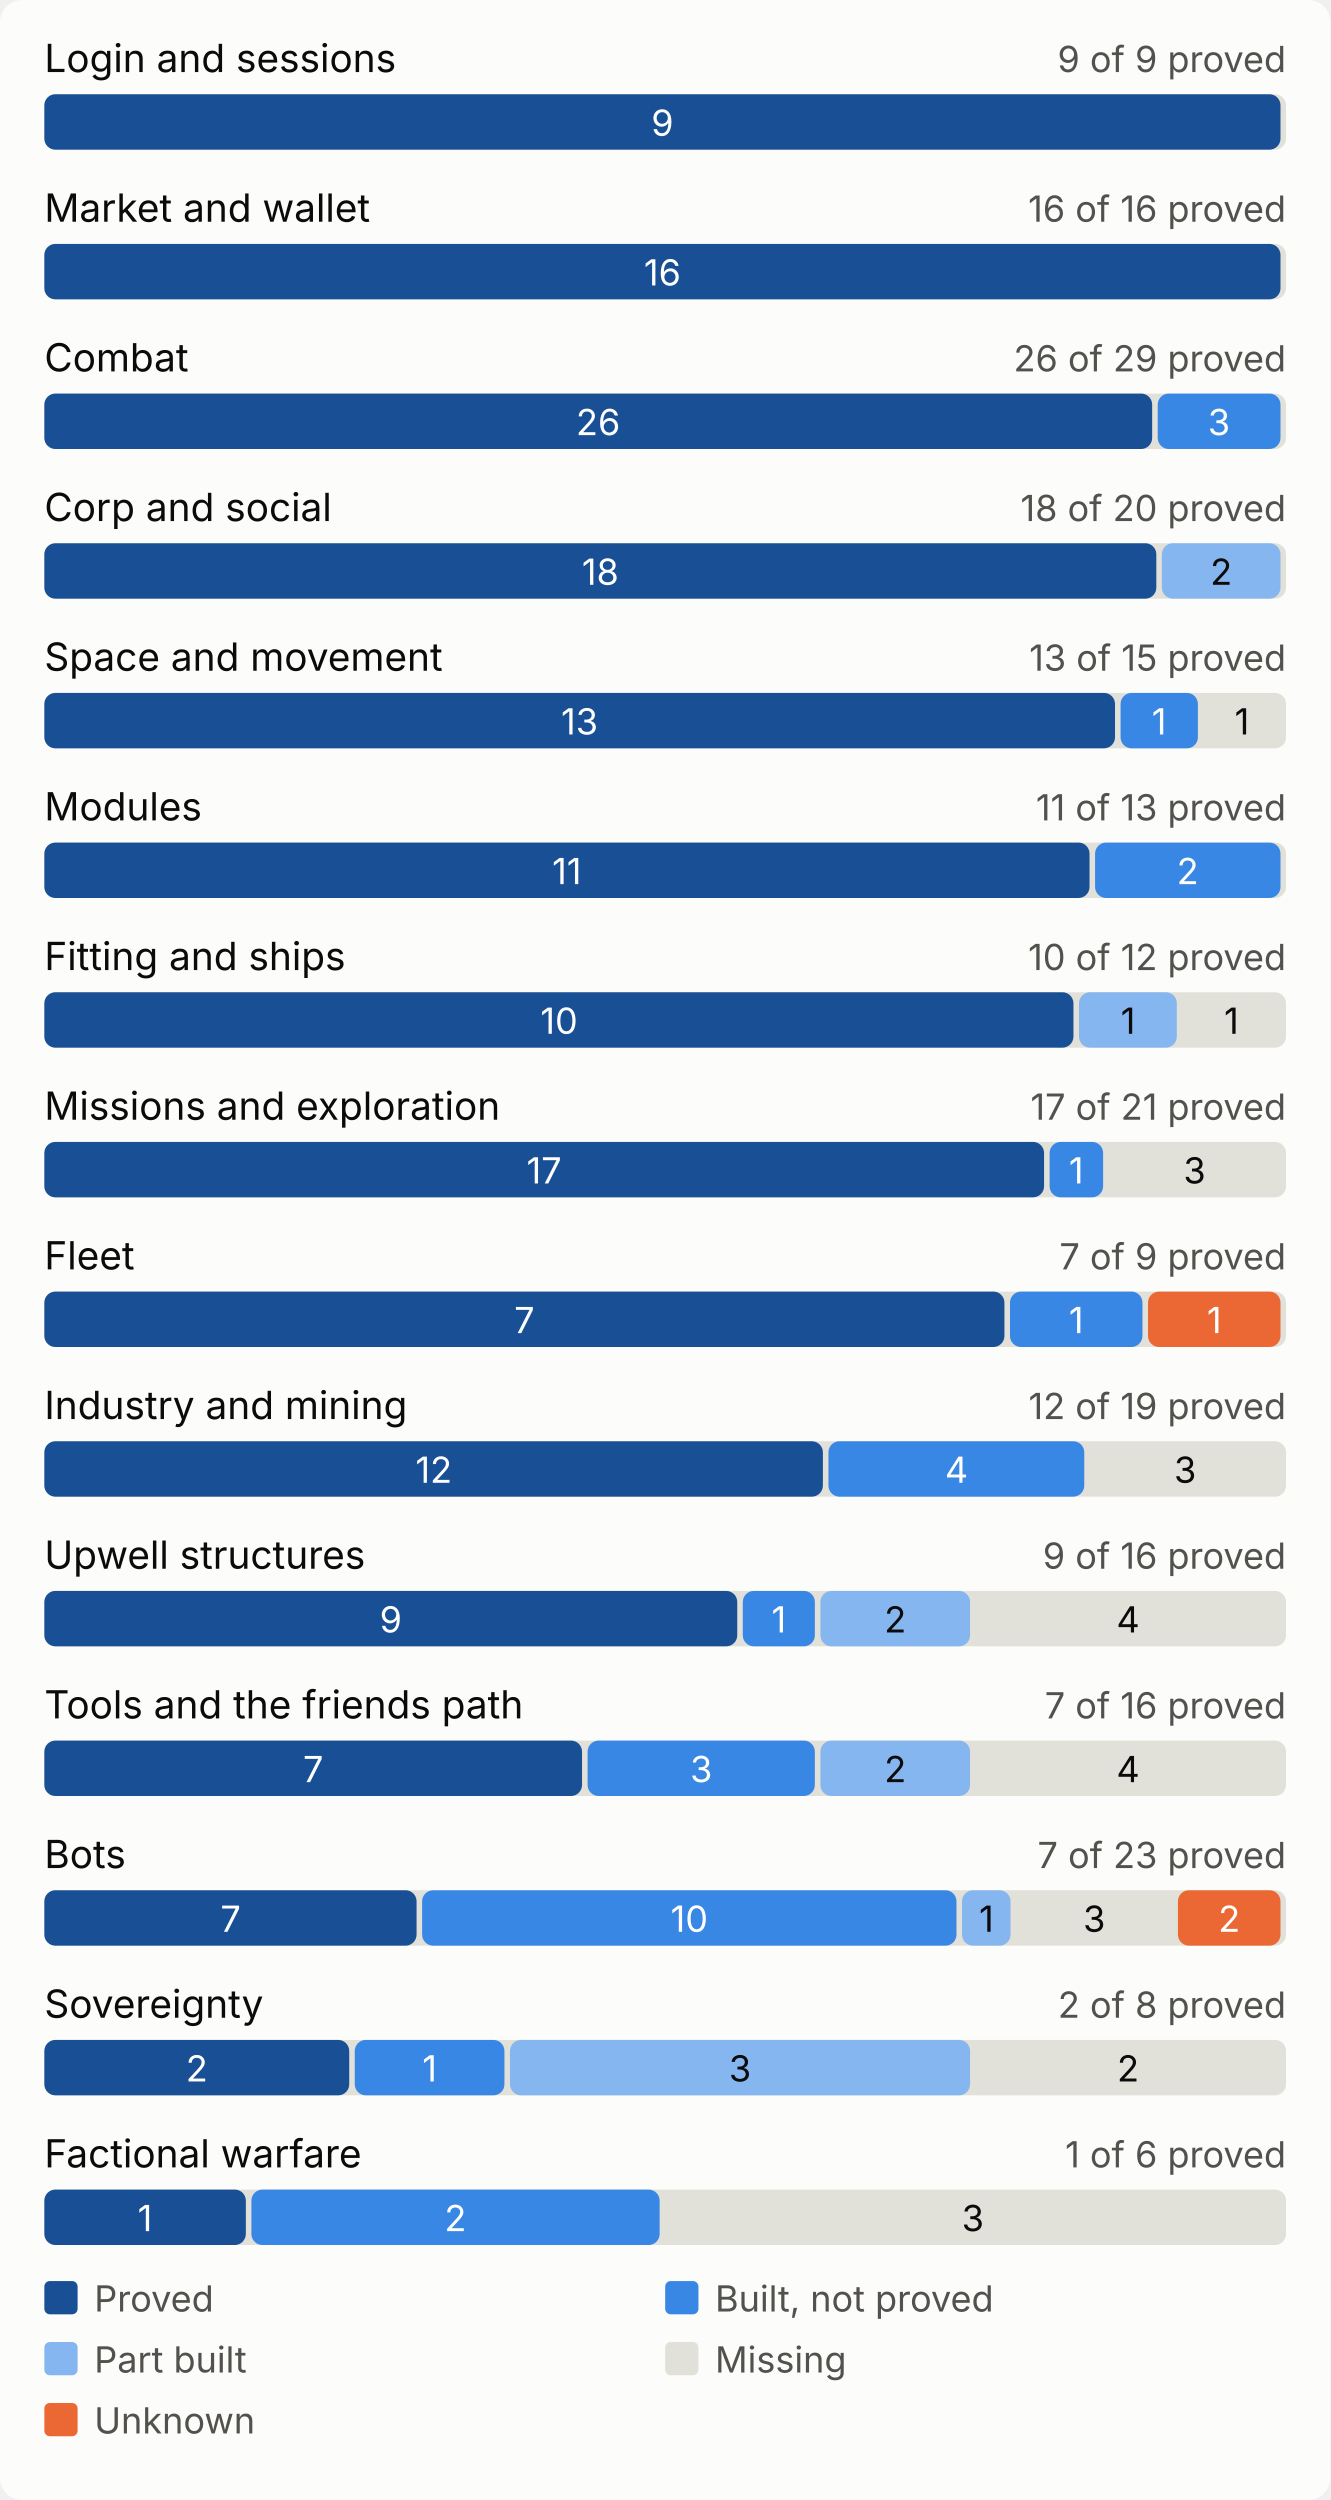
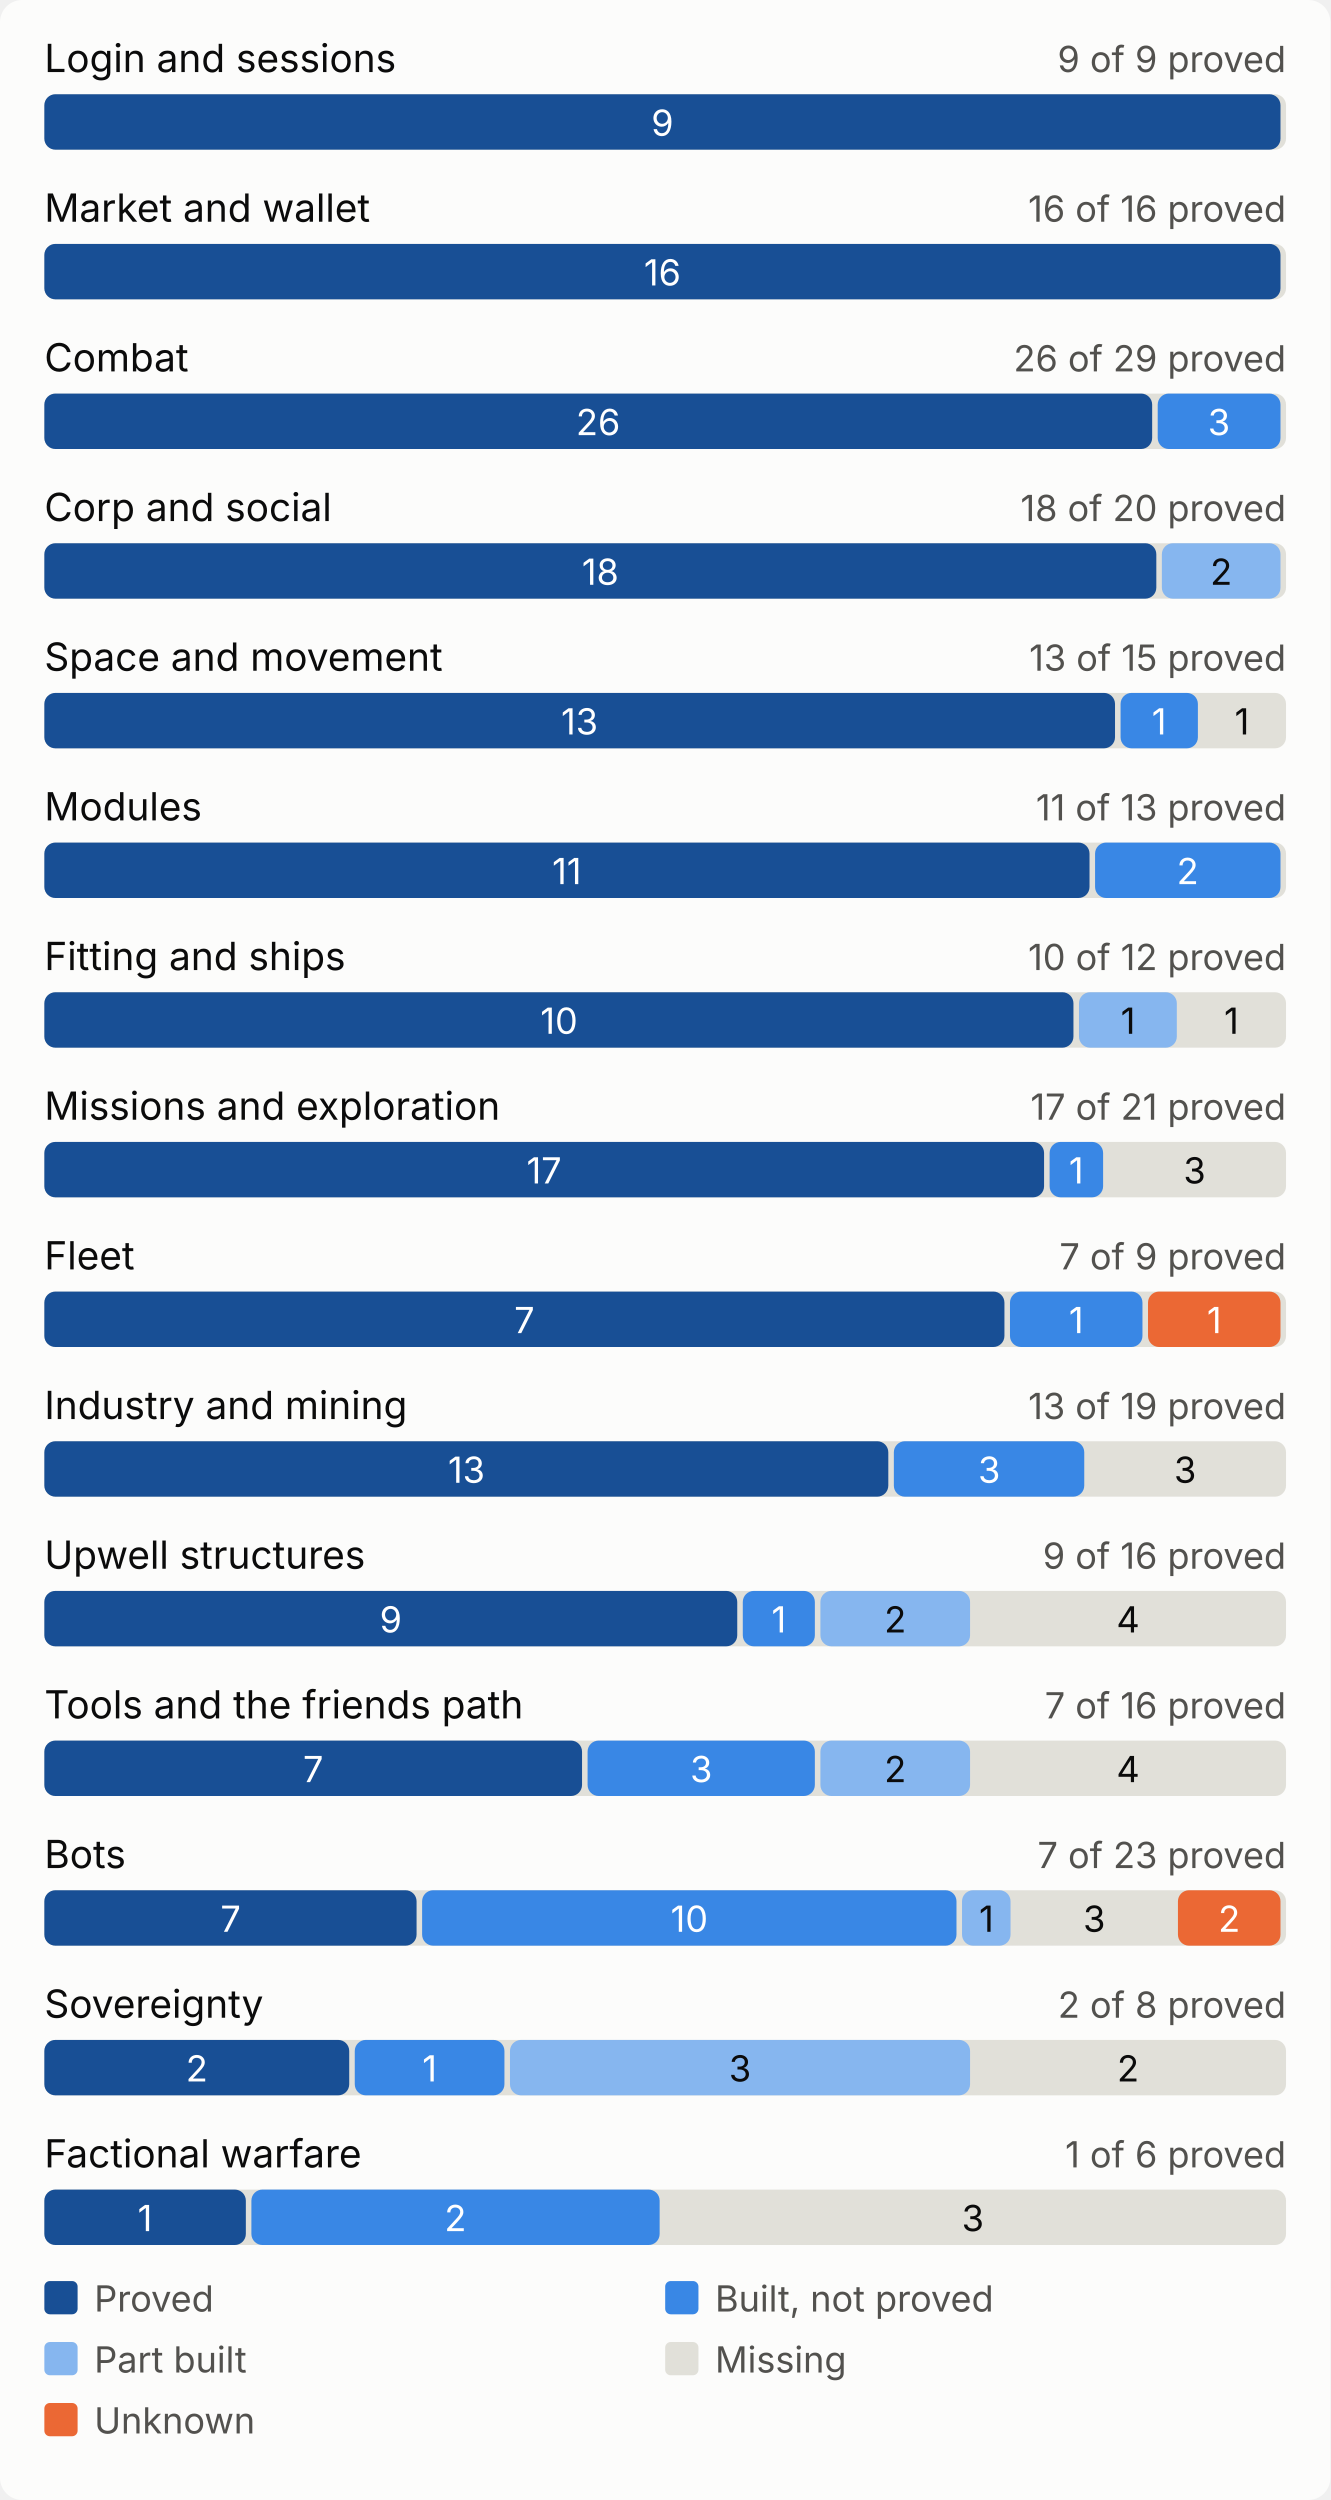
<svg xmlns="http://www.w3.org/2000/svg" viewBox="0 0 480 902" role="img" aria-label="Progress by system">
  <style>
.bg{fill:#fcfcfb}.t{fill:#0b0b0b}.s{fill:#52514e}.track{fill:#e1e0d9}
.proved{fill:#184f95}.built{fill:#3987e5}.part{fill:#86b6ef}.missing{fill:#e1e0d9}.unknown{fill:#eb6834}
.bad{fill:#eb6834}.none{fill:#c3c2b7}
.in-proved,.in-built,.in-unknown,.in-bad{fill:#fff}.in-part,.in-missing,.in-none{fill:#0b0b0b}
@media (prefers-color-scheme:dark){
.bg{fill:#1a1a19}.t{fill:#f0efec}.s{fill:#c3c2b7}.track{fill:#383835}
.proved{fill:#86b6ef}.built{fill:#3987e5}.part{fill:#184f95}.missing{fill:#383835}.unknown{fill:#d95926}
.bad{fill:#d95926}.none{fill:#52514e}
.in-proved{fill:#0b0b0b}.in-part,.in-missing,.in-none{fill:#f0efec}
}
text{font-family:system-ui,-apple-system,"Segoe UI",sans-serif;font-size:14px}
.big{font-size:40px;font-weight:600}.b{font-weight:600}.sm{font-size:13px}
</style>
  <rect width="480" height="902" rx="8" class="bg" />
  <text x="16.0" y="26" class="t">Login and sessions</text>
  <text x="464.0" y="26" class="s sm" text-anchor="end">9 of 9 proved</text>
  <rect x="16.0" y="34" width="448.0" height="20" rx="4" class="track" />
  <rect x="16.0" y="34" width="446.0" height="20" rx="4" class="proved" />
  <text x="239.0" y="49.0" class="in-proved sm" text-anchor="middle">9</text>
  <text x="16.0" y="80" class="t">Market and wallet</text>
  <text x="464.0" y="80" class="s sm" text-anchor="end">16 of 16 proved</text>
  <rect x="16.0" y="88" width="448.0" height="20" rx="4" class="track" />
  <rect x="16.0" y="88" width="446.0" height="20" rx="4" class="proved" />
  <text x="239.0" y="103.0" class="in-proved sm" text-anchor="middle">16</text>
  <text x="16.0" y="134" class="t">Combat</text>
  <text x="464.0" y="134" class="s sm" text-anchor="end">26 of 29 proved</text>
  <rect x="16.0" y="142" width="448.0" height="20" rx="4" class="track" />
  <rect x="16.0" y="142" width="399.7" height="20" rx="4" class="proved" />
  <text x="215.8" y="157.0" class="in-proved sm" text-anchor="middle">26</text>
  <rect x="417.7" y="142" width="44.3" height="20" rx="4" class="built" />
  <text x="439.8" y="157.0" class="in-built sm" text-anchor="middle">3</text>
  <text x="16.0" y="188" class="t">Corp and social</text>
  <text x="464.0" y="188" class="s sm" text-anchor="end">18 of 20 proved</text>
  <rect x="16.0" y="196" width="448.0" height="20" rx="4" class="track" />
  <rect x="16.0" y="196" width="401.2" height="20" rx="4" class="proved" />
  <text x="216.6" y="211.0" class="in-proved sm" text-anchor="middle">18</text>
  <rect x="419.2" y="196" width="42.8" height="20" rx="4" class="part" />
  <text x="440.6" y="211.0" class="in-part sm" text-anchor="middle">2</text>
  <text x="16.0" y="242" class="t">Space and movement</text>
  <text x="464.0" y="242" class="s sm" text-anchor="end">13 of 15 proved</text>
  <rect x="16.0" y="250" width="448.0" height="20" rx="4" class="track" />
  <rect x="16.0" y="250" width="386.3" height="20" rx="4" class="proved" />
  <text x="209.1" y="265.0" class="in-proved sm" text-anchor="middle">13</text>
  <rect x="404.3" y="250" width="27.9" height="20" rx="4" class="built" />
  <text x="418.2" y="265.0" class="in-built sm" text-anchor="middle">1</text>
  <text x="448.1" y="265.0" class="in-missing sm" text-anchor="middle">1</text>
  <text x="16.0" y="296" class="t">Modules</text>
  <text x="464.0" y="296" class="s sm" text-anchor="end">11 of 13 proved</text>
  <rect x="16.0" y="304" width="448.0" height="20" rx="4" class="track" />
  <rect x="16.0" y="304" width="377.1" height="20" rx="4" class="proved" />
  <text x="204.5" y="319.0" class="in-proved sm" text-anchor="middle">11</text>
  <rect x="395.1" y="304" width="66.9" height="20" rx="4" class="built" />
  <text x="428.5" y="319.0" class="in-built sm" text-anchor="middle">2</text>
  <text x="16.0" y="350" class="t">Fitting and ships</text>
  <text x="464.0" y="350" class="s sm" text-anchor="end">10 of 12 proved</text>
  <rect x="16.0" y="358" width="448.0" height="20" rx="4" class="track" />
  <rect x="16.0" y="358" width="371.3" height="20" rx="4" class="proved" />
  <text x="201.7" y="373.0" class="in-proved sm" text-anchor="middle">10</text>
  <rect x="389.3" y="358" width="35.3" height="20" rx="4" class="part" />
  <text x="407.0" y="373.0" class="in-part sm" text-anchor="middle">1</text>
  <text x="444.3" y="373.0" class="in-missing sm" text-anchor="middle">1</text>
  <text x="16.0" y="404" class="t">Missions and exploration</text>
  <text x="464.0" y="404" class="s sm" text-anchor="end">17 of 21 proved</text>
  <rect x="16.0" y="412" width="448.0" height="20" rx="4" class="track" />
  <rect x="16.0" y="412" width="360.7" height="20" rx="4" class="proved" />
  <text x="196.3" y="427.0" class="in-proved sm" text-anchor="middle">17</text>
  <rect x="378.7" y="412" width="19.3" height="20" rx="4" class="built" />
  <text x="388.3" y="427.0" class="in-built sm" text-anchor="middle">1</text>
  <text x="431.0" y="427.0" class="in-missing sm" text-anchor="middle">3</text>
  <text x="16.0" y="458" class="t">Fleet</text>
  <text x="464.0" y="458" class="s sm" text-anchor="end">7 of 9 proved</text>
  <rect x="16.0" y="466" width="448.0" height="20" rx="4" class="track" />
  <rect x="16.0" y="466" width="346.4" height="20" rx="4" class="proved" />
  <text x="189.2" y="481.0" class="in-proved sm" text-anchor="middle">7</text>
  <rect x="364.4" y="466" width="47.8" height="20" rx="4" class="built" />
  <text x="388.3" y="481.0" class="in-built sm" text-anchor="middle">1</text>
  <rect x="414.2" y="466" width="47.8" height="20" rx="4" class="unknown" />
  <text x="438.1" y="481.0" class="in-unknown sm" text-anchor="middle">1</text>
  <text x="16.0" y="512" class="t">Industry and mining</text>
-   <text x="464.0" y="512" class="s sm" text-anchor="end">12 of 19 proved</text>
+   <text x="464.0" y="512" class="s sm" text-anchor="end">13 of 19 proved</text>
  <rect x="16.0" y="520" width="448.0" height="20" rx="4" class="track" />
-   <rect x="16.0" y="520" width="280.9" height="20" rx="4" class="proved" />
-   <text x="156.5" y="535.0" class="in-proved sm" text-anchor="middle">12</text>
-   <rect x="298.9" y="520" width="92.3" height="20" rx="4" class="built" />
-   <text x="345.1" y="535.0" class="in-built sm" text-anchor="middle">4</text>
+   <rect x="16.0" y="520" width="304.5" height="20" rx="4" class="proved" />
+   <text x="168.3" y="535.0" class="in-proved sm" text-anchor="middle">13</text>
+   <rect x="322.5" y="520" width="68.7" height="20" rx="4" class="built" />
+   <text x="356.9" y="535.0" class="in-built sm" text-anchor="middle">3</text>
  <text x="427.6" y="535.0" class="in-missing sm" text-anchor="middle">3</text>
  <text x="16.0" y="566" class="t">Upwell structures</text>
  <text x="464.0" y="566" class="s sm" text-anchor="end">9 of 16 proved</text>
  <rect x="16.0" y="574" width="448.0" height="20" rx="4" class="track" />
  <rect x="16.0" y="574" width="250.0" height="20" rx="4" class="proved" />
  <text x="141.0" y="589.0" class="in-proved sm" text-anchor="middle">9</text>
  <rect x="268.0" y="574" width="26.0" height="20" rx="4" class="built" />
  <text x="281.0" y="589.0" class="in-built sm" text-anchor="middle">1</text>
  <rect x="296.0" y="574" width="54.0" height="20" rx="4" class="part" />
  <text x="323.0" y="589.0" class="in-part sm" text-anchor="middle">2</text>
  <text x="407.0" y="589.0" class="in-missing sm" text-anchor="middle">4</text>
  <text x="16.0" y="620" class="t">Tools and the friends path</text>
  <text x="464.0" y="620" class="s sm" text-anchor="end">7 of 16 proved</text>
  <rect x="16.0" y="628" width="448.0" height="20" rx="4" class="track" />
  <rect x="16.0" y="628" width="194.0" height="20" rx="4" class="proved" />
  <text x="113.0" y="643.0" class="in-proved sm" text-anchor="middle">7</text>
  <rect x="212.0" y="628" width="82.0" height="20" rx="4" class="built" />
  <text x="253.0" y="643.0" class="in-built sm" text-anchor="middle">3</text>
  <rect x="296.0" y="628" width="54.0" height="20" rx="4" class="part" />
  <text x="323.0" y="643.0" class="in-part sm" text-anchor="middle">2</text>
  <text x="407.0" y="643.0" class="in-missing sm" text-anchor="middle">4</text>
  <text x="16.0" y="674" class="t">Bots</text>
  <text x="464.0" y="674" class="s sm" text-anchor="end">7 of 23 proved</text>
  <rect x="16.0" y="682" width="448.0" height="20" rx="4" class="track" />
  <rect x="16.0" y="682" width="134.3" height="20" rx="4" class="proved" />
  <text x="83.2" y="697.0" class="in-proved sm" text-anchor="middle">7</text>
  <rect x="152.3" y="682" width="192.8" height="20" rx="4" class="built" />
  <text x="248.7" y="697.0" class="in-built sm" text-anchor="middle">10</text>
  <rect x="347.1" y="682" width="17.5" height="20" rx="4" class="part" />
  <text x="355.9" y="697.0" class="in-part sm" text-anchor="middle">1</text>
  <text x="394.8" y="697.0" class="in-missing sm" text-anchor="middle">3</text>
  <rect x="425.0" y="682" width="37.0" height="20" rx="4" class="unknown" />
  <text x="443.5" y="697.0" class="in-unknown sm" text-anchor="middle">2</text>
  <text x="16.0" y="728" class="t">Sovereignty</text>
  <text x="464.0" y="728" class="s sm" text-anchor="end">2 of 8 proved</text>
  <rect x="16.0" y="736" width="448.0" height="20" rx="4" class="track" />
  <rect x="16.0" y="736" width="110.0" height="20" rx="4" class="proved" />
  <text x="71.0" y="751.0" class="in-proved sm" text-anchor="middle">2</text>
  <rect x="128.0" y="736" width="54.0" height="20" rx="4" class="built" />
  <text x="155.0" y="751.0" class="in-built sm" text-anchor="middle">1</text>
  <rect x="184.0" y="736" width="166.0" height="20" rx="4" class="part" />
  <text x="267.0" y="751.0" class="in-part sm" text-anchor="middle">3</text>
  <text x="407.0" y="751.0" class="in-missing sm" text-anchor="middle">2</text>
  <text x="16.0" y="782" class="t">Factional warfare</text>
  <text x="464.0" y="782" class="s sm" text-anchor="end">1 of 6 proved</text>
  <rect x="16.0" y="790" width="448.0" height="20" rx="4" class="track" />
  <rect x="16.0" y="790" width="72.7" height="20" rx="4" class="proved" />
  <text x="52.3" y="805.0" class="in-proved sm" text-anchor="middle">1</text>
  <rect x="90.7" y="790" width="147.3" height="20" rx="4" class="built" />
  <text x="164.3" y="805.0" class="in-built sm" text-anchor="middle">2</text>
  <text x="351.0" y="805.0" class="in-missing sm" text-anchor="middle">3</text>
  <rect x="16.0" y="823" width="12.0" height="12" rx="2" class="proved" />
  <text x="34.0" y="834" class="s sm">Proved</text>
  <rect x="240.0" y="823" width="12.0" height="12" rx="2" class="built" />
  <text x="258.0" y="834" class="s sm">Built, not proved</text>
  <rect x="16.0" y="845" width="12.0" height="12" rx="2" class="part" />
  <text x="34.0" y="856" class="s sm">Part built</text>
  <rect x="240.0" y="845" width="12.0" height="12" rx="2" class="missing" />
  <text x="258.0" y="856" class="s sm">Missing</text>
  <rect x="16.0" y="867" width="12.0" height="12" rx="2" class="unknown" />
  <text x="34.0" y="878" class="s sm">Unknown</text>
</svg>
